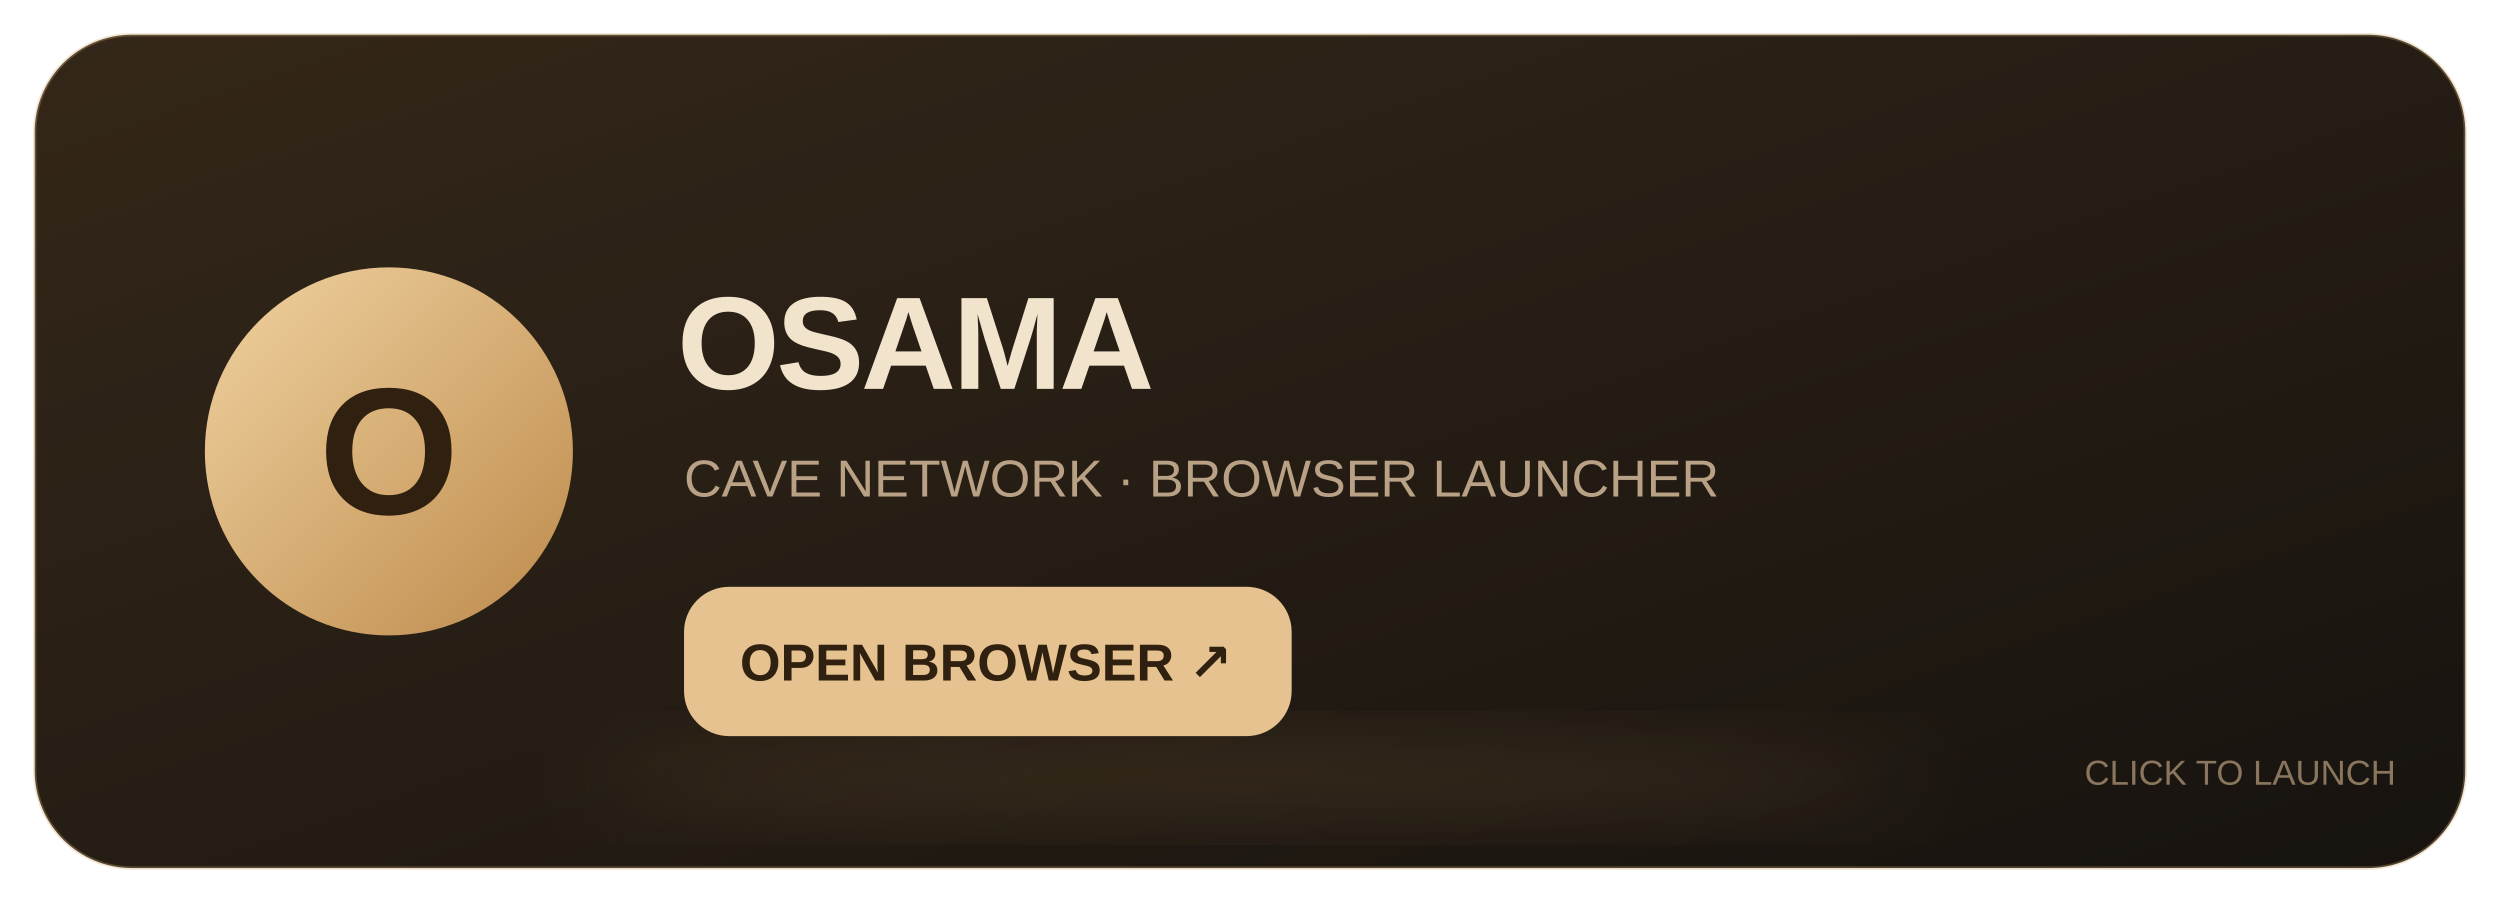
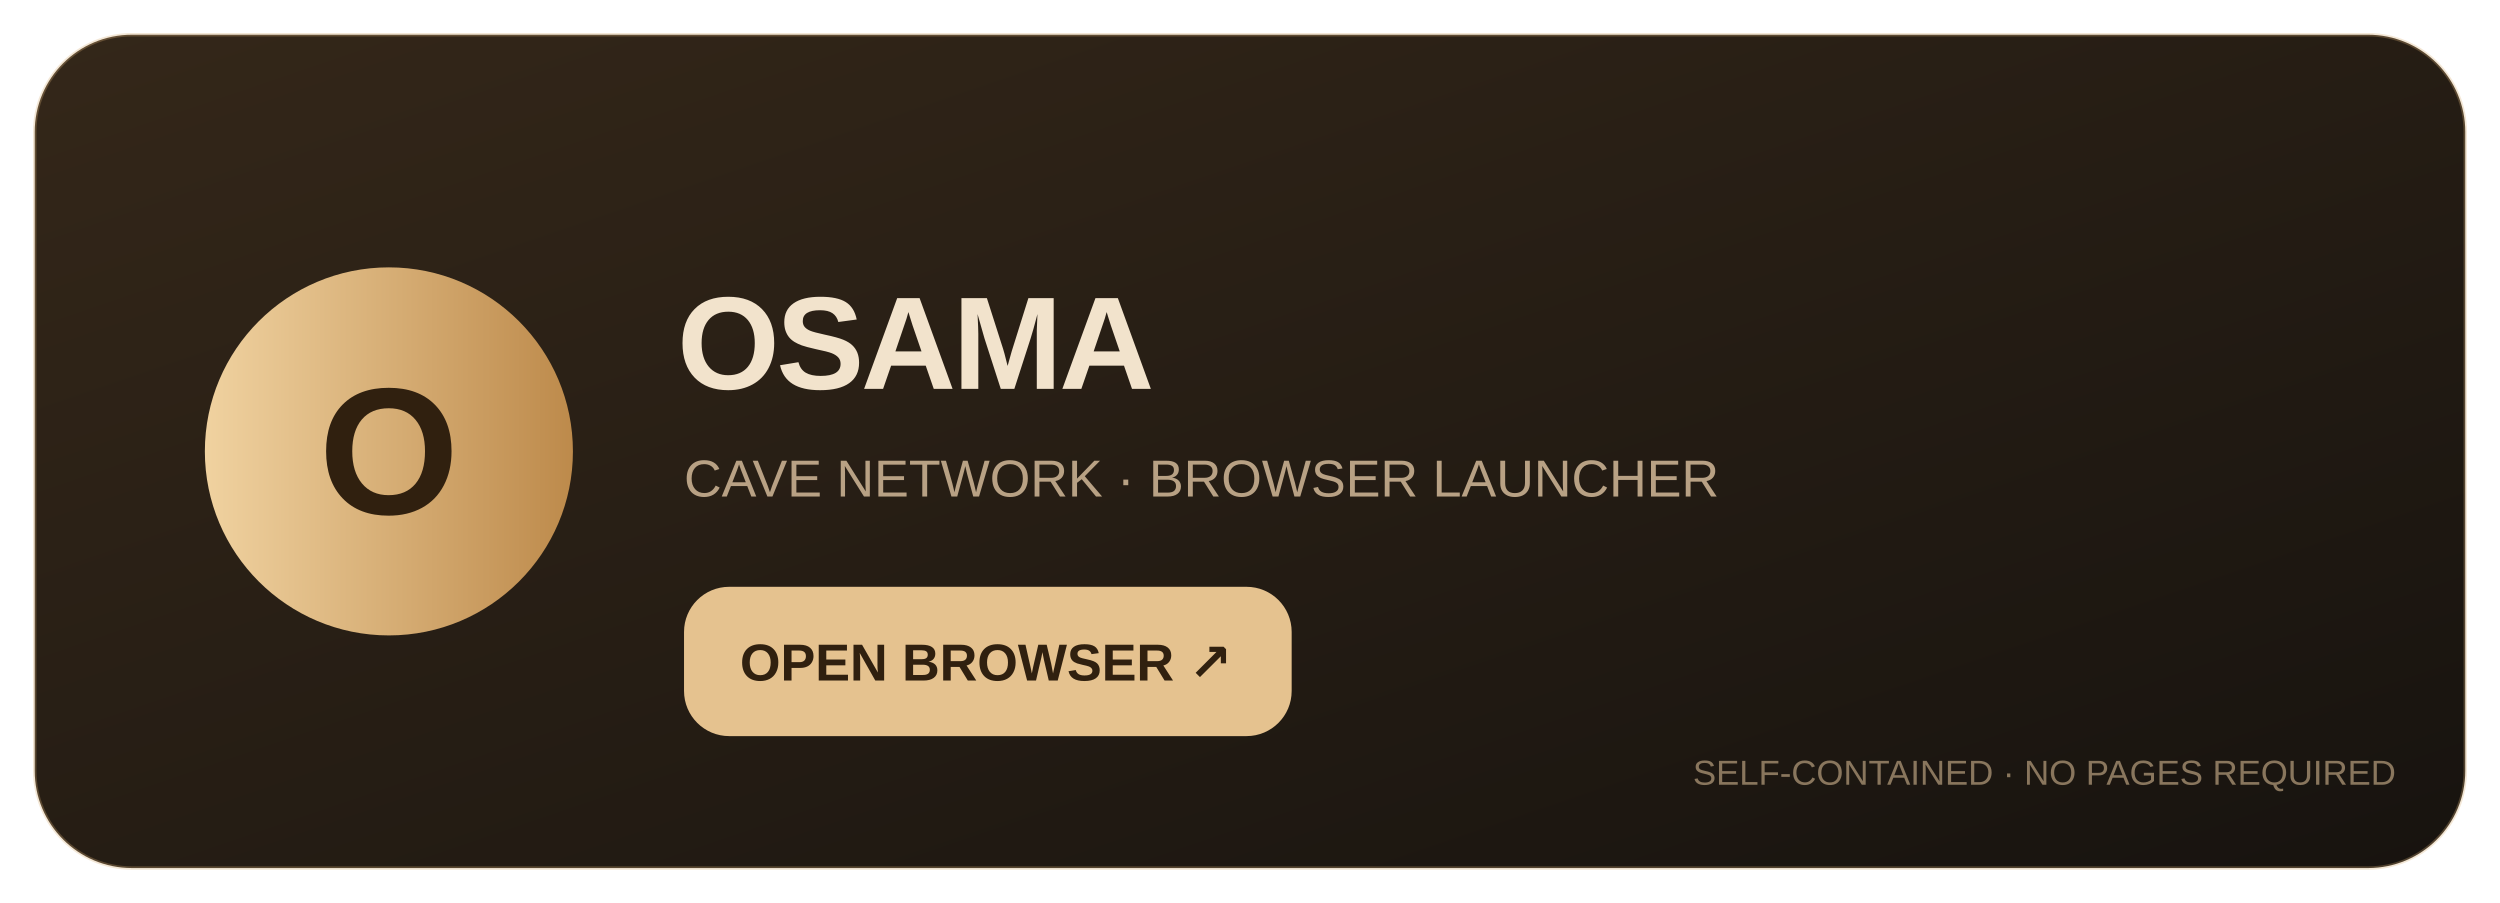
<svg xmlns="http://www.w3.org/2000/svg" viewBox="0 0 720 260" role="img" aria-labelledby="title desc">
  <defs>
    <linearGradient id="bg" x1="0" y1="0" x2="1" y2="1">
-       <stop offset="0" stop-color="#342719" />
+       <stop stop-color="#342719" />
      <stop offset="1" stop-color="#17130f" />
    </linearGradient>
-     <linearGradient id="gold" x1="0" y1="0" x2="1" y2="1">
-       <stop offset="0" stop-color="#f0d2a0" />
+     <linearGradient id="gold">
+       <stop stop-color="#f0d2a0" />
      <stop offset="1" stop-color="#bd8a4b" />
    </linearGradient>
-     <filter id="shadow" x="-30%" y="-30%" width="160%" height="160%">
-       <feGaussianBlur stdDeviation="12" />
-     </filter>
  </defs>
  <rect x="10" y="10" width="700" height="240" rx="28" fill="url(#bg)" stroke="#d6ae76" stroke-opacity=".3" />
-   <ellipse cx="360" cy="224" rx="190" ry="12" fill="#d2a15f" opacity=".13" filter="url(#shadow)" />
  <circle cx="112" cy="130" r="53" fill="url(#gold)" />
  <text x="112" y="148" text-anchor="middle" font-family="Arial,sans-serif" font-size="52" font-weight="800" fill="#30200f">O</text>
  <text x="195" y="112" fill="#f2e3cc" font-family="Arial,sans-serif" font-size="38" font-weight="700" letter-spacing="-1">OSAMA</text>
  <text x="197" y="143" fill="#b8a184" font-family="Arial,sans-serif" font-size="15">CAVE NETWORK · BROWSER LAUNCHER</text>
  <rect x="197" y="169" width="175" height="43" rx="13" fill="#e5c28f" />
  <text x="284" y="196" text-anchor="middle" fill="#30200f" font-family="Arial,sans-serif" font-size="15" font-weight="700">OPEN BROWSER ↗</text>
-   <text x="690" y="226" text-anchor="end" fill="#89765d" font-family="Arial,sans-serif" font-size="10">CLICK TO LAUNCH</text>
+   <text x="690" y="226" text-anchor="end" fill="#89765d" font-family="Arial,sans-serif" font-size="10">SELF-CONTAINED · NO PAGES REQUIRED</text>
  <rect id="hit" x="10" y="10" width="700" height="240" rx="28" fill="transparent" style="cursor:pointer" />
</svg>
